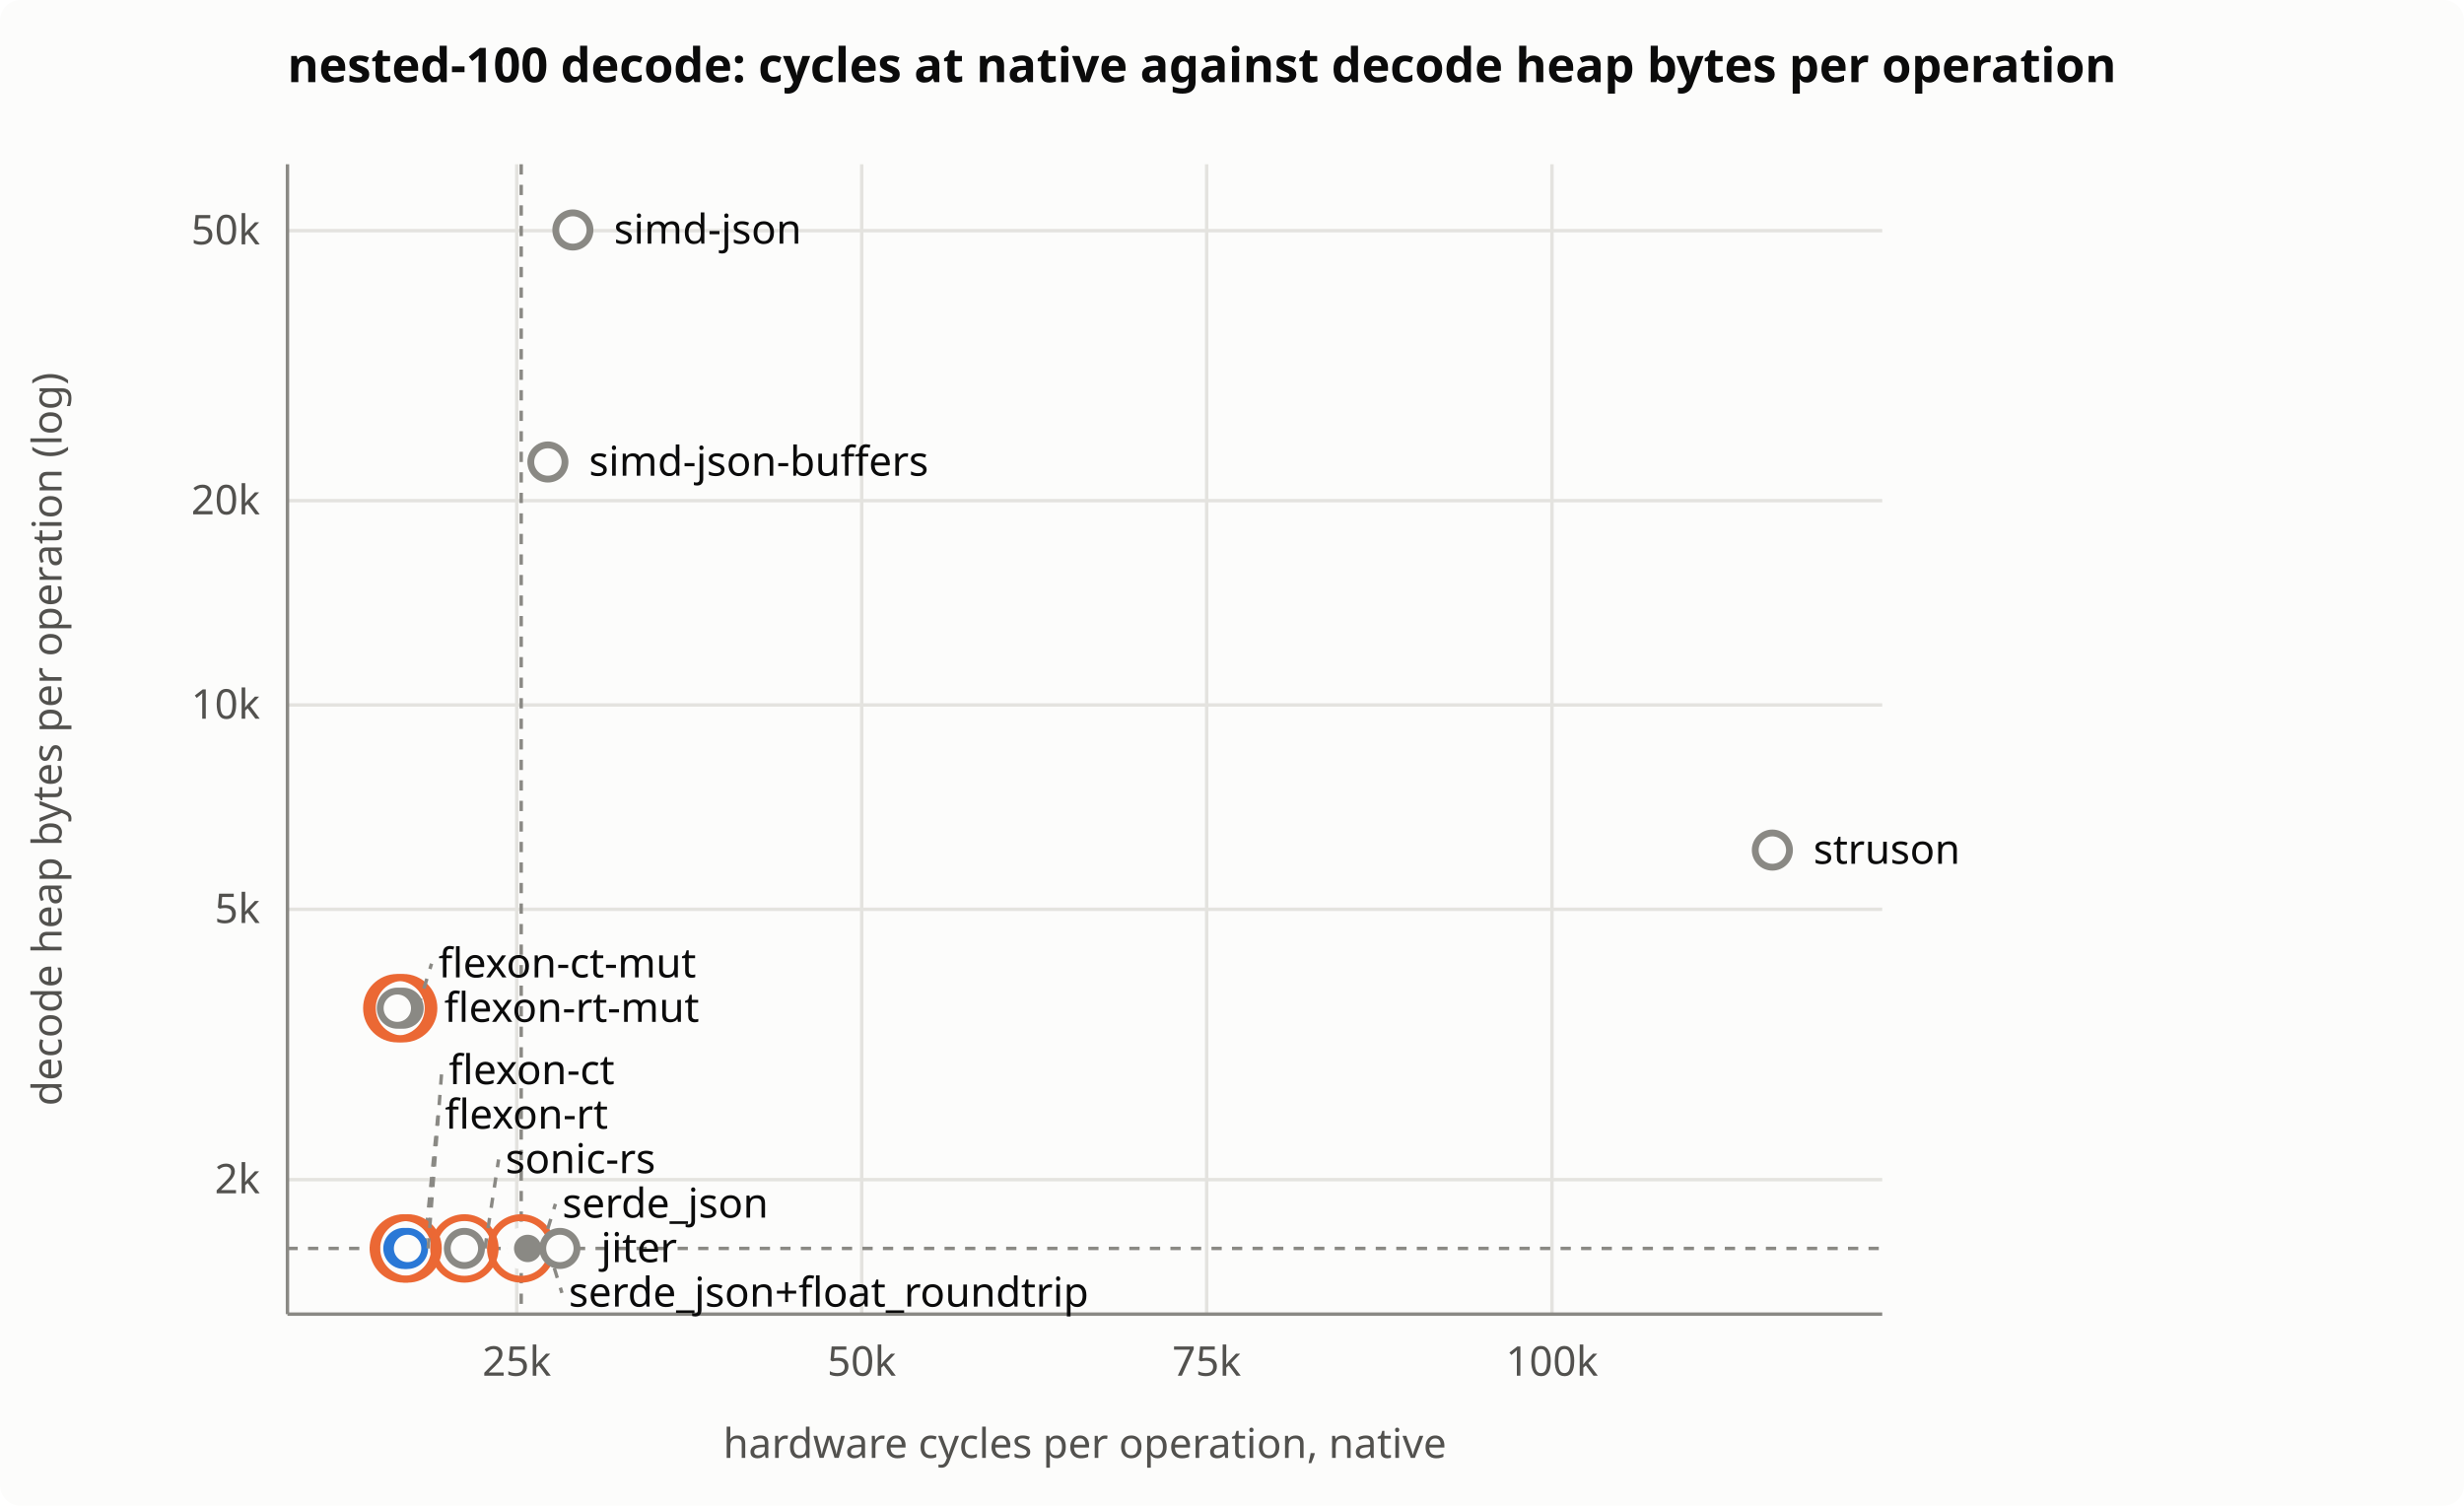
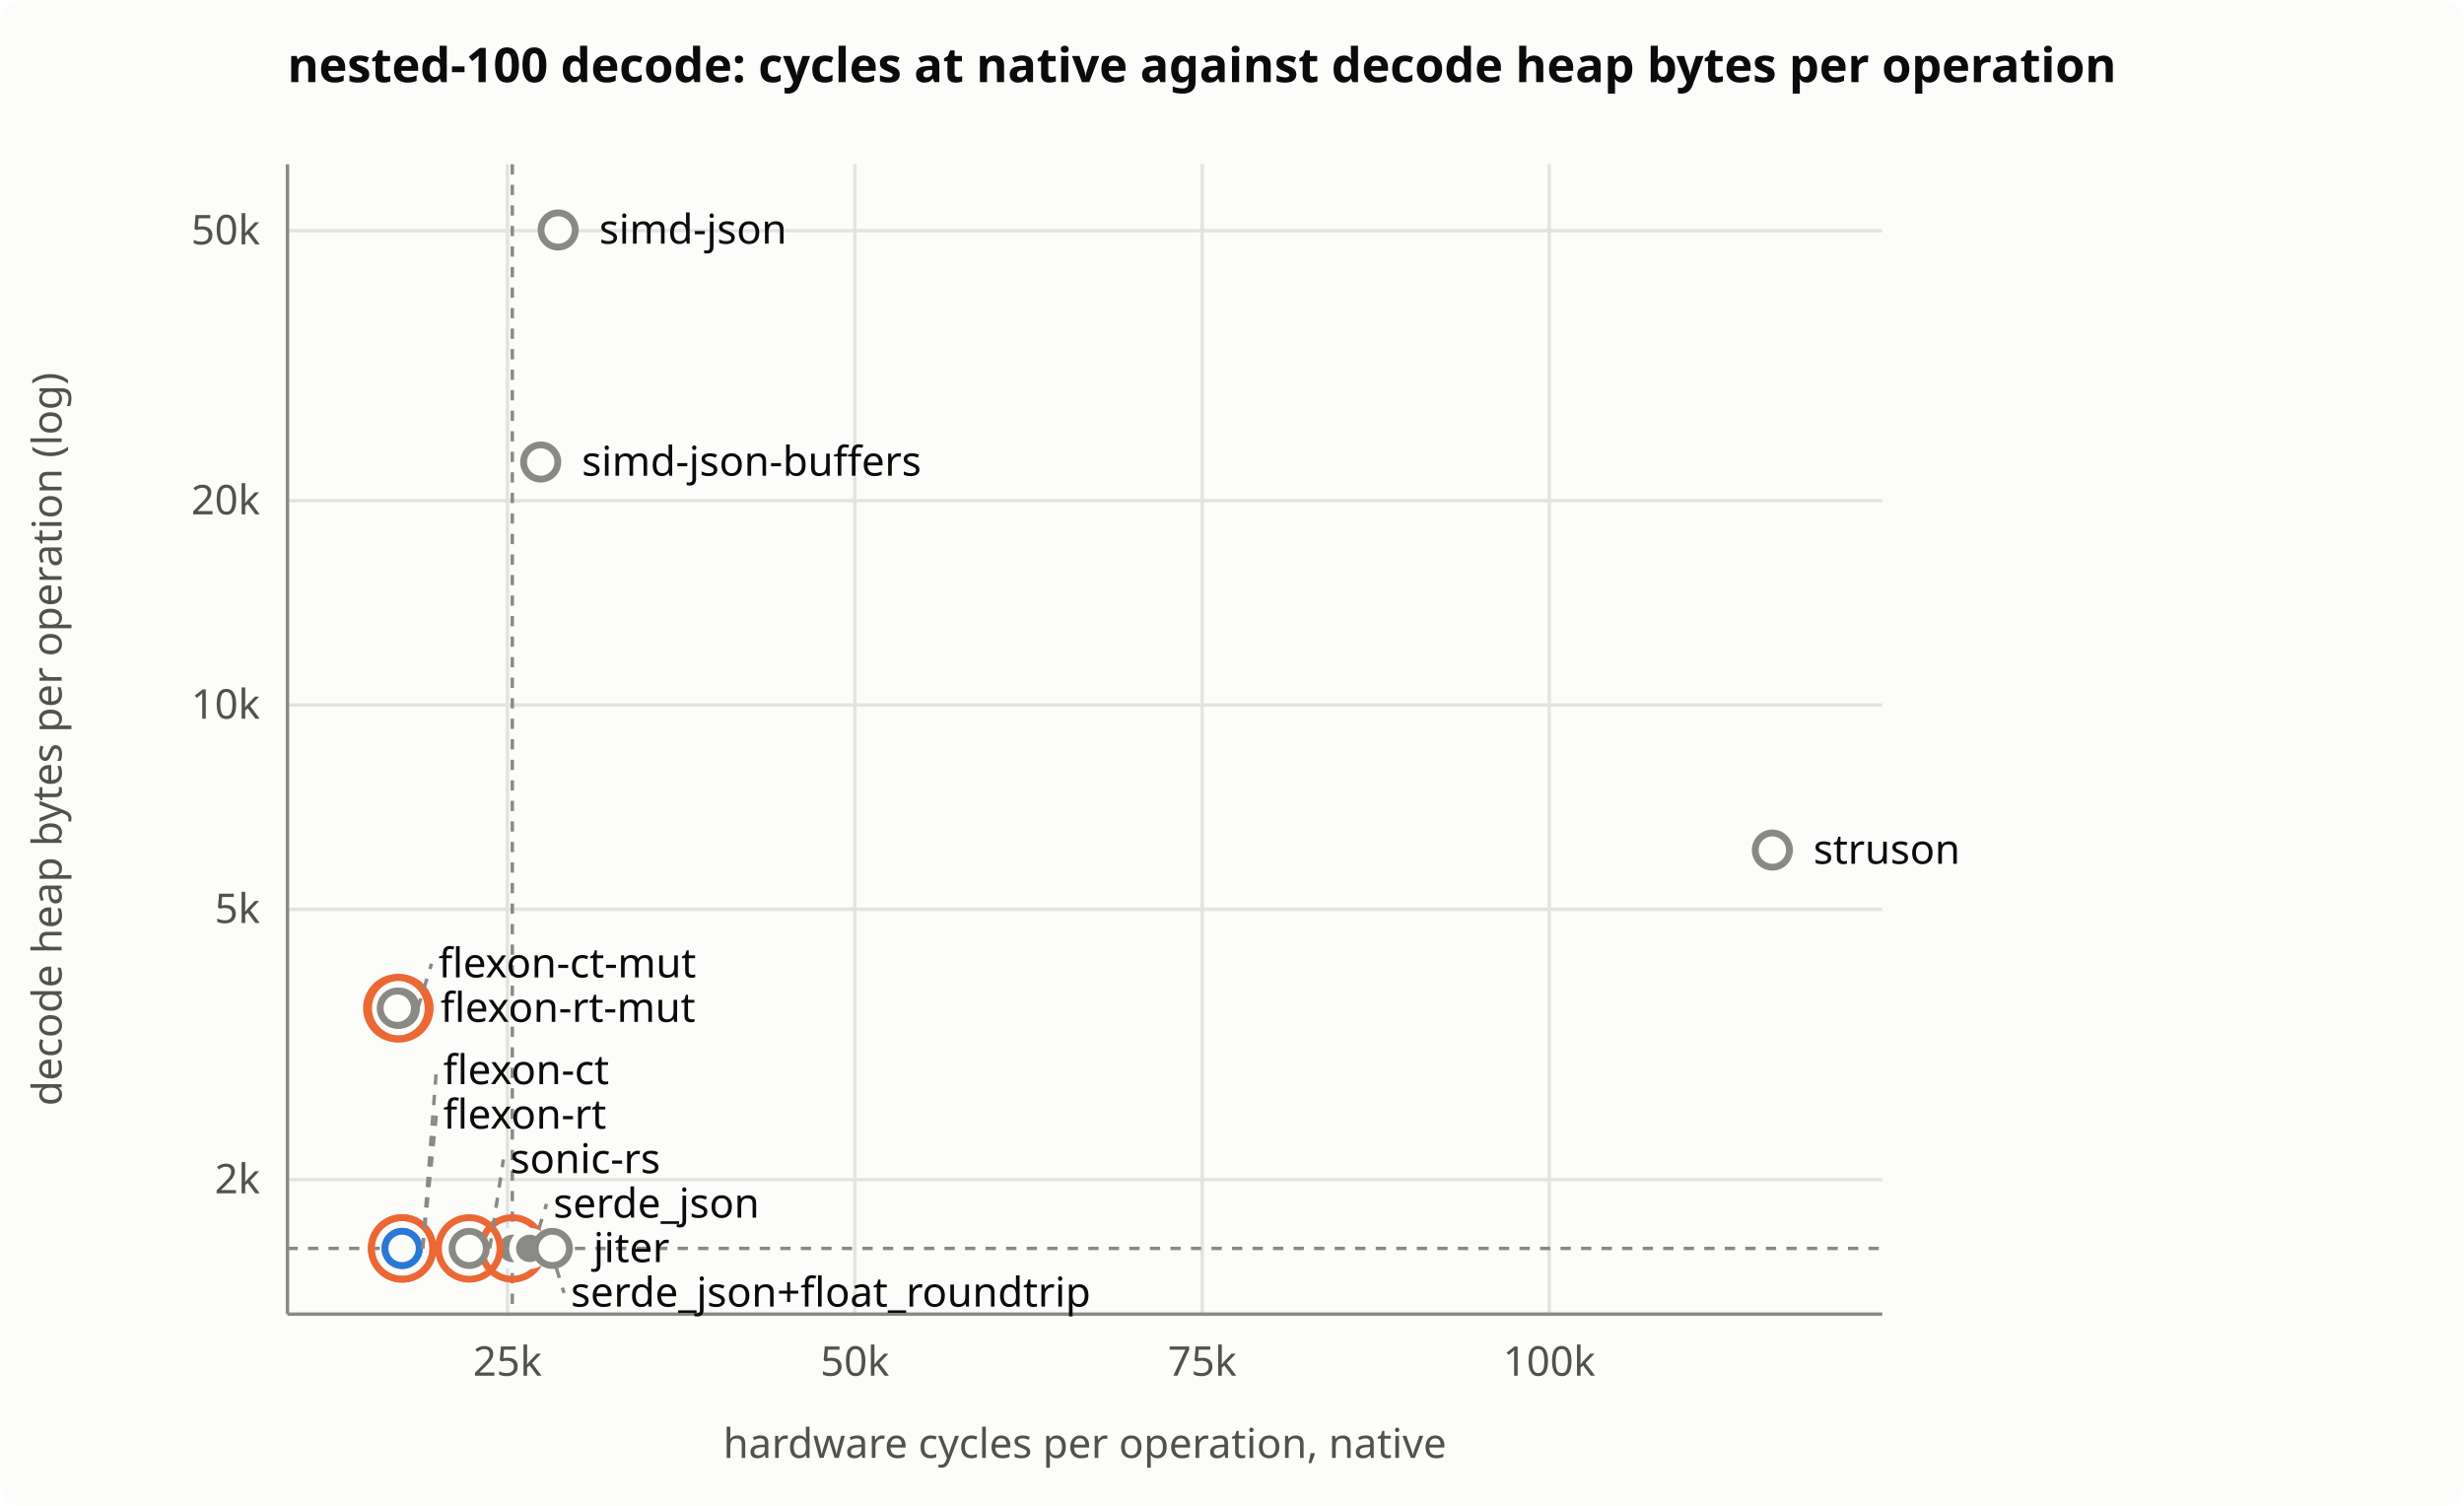
<svg xmlns="http://www.w3.org/2000/svg" viewBox="0 0 720 440" width="720" height="440" role="img" aria-label="nested-100 decode: cycles at native against decode heap bytes per operation">
  <style>
.bg{fill:#fcfcfb}.ink{fill:#0b0b0b}.ink2{fill:#52514e}.grid{stroke:#e4e3df;stroke-width:1}
.axis{stroke:#8a8984;stroke-width:1}.ref{stroke:#8a8984;stroke-width:1;stroke-dasharray:3 3}
.front{stroke:#2a78d6;stroke-width:2;fill:none}
.on{fill:#2a78d6;stroke:#fcfcfb;stroke-width:2}.off{fill:#8a8984;stroke:#fcfcfb;stroke-width:2}
.on.hollow{fill:#fcfcfb;stroke:#2a78d6}.off.hollow{fill:#fcfcfb;stroke:#8a8984}
.ring{fill:none;stroke:#eb6834;stroke-width:2}
text{font-family:system-ui,'Segoe UI',sans-serif;font-size:12px}
.title{font-size:14px;font-weight:600}
@media (prefers-color-scheme:dark){
.bg{fill:#1a1a19}.ink{fill:#f0efec}.ink2{fill:#c3c2b7}.grid{stroke:#2e2e2c}.axis,.ref{stroke:#7a7974}
.front{stroke:#3987e5}.on{fill:#3987e5;stroke:#1a1a19}.off{fill:#7a7974;stroke:#1a1a19}
.on.hollow{fill:#1a1a19;stroke:#3987e5}.off.hollow{fill:#1a1a19;stroke:#7a7974}.ring{stroke:#d95926}}
</style>
  <rect class="bg" width="720" height="440" rx="6" />
  <text class="ink title" x="84" y="24">nested-100 decode: cycles at native against decode heap bytes per operation</text>
-   <line class="grid" x1="151.0" y1="48" x2="151.0" y2="384.0" />
-   <text class="ink2" x="151.0" y="402.0" text-anchor="middle">25k</text>
-   <line class="grid" x1="251.8" y1="48" x2="251.8" y2="384.0" />
-   <text class="ink2" x="251.8" y="402.0" text-anchor="middle">50k</text>
-   <line class="grid" x1="352.6" y1="48" x2="352.6" y2="384.0" />
-   <text class="ink2" x="352.6" y="402.0" text-anchor="middle">75k</text>
-   <line class="grid" x1="453.5" y1="48" x2="453.5" y2="384.0" />
-   <text class="ink2" x="453.5" y="402.0" text-anchor="middle">100k</text>
+   <line class="grid" x1="148.3" y1="48" x2="148.3" y2="384.0" />
+   <text class="ink2" x="148.3" y="402.0" text-anchor="middle">25k</text>
+   <line class="grid" x1="249.8" y1="48" x2="249.8" y2="384.0" />
+   <text class="ink2" x="249.8" y="402.0" text-anchor="middle">50k</text>
+   <line class="grid" x1="351.3" y1="48" x2="351.3" y2="384.0" />
+   <text class="ink2" x="351.3" y="402.0" text-anchor="middle">75k</text>
+   <line class="grid" x1="452.7" y1="48" x2="452.7" y2="384.0" />
+   <text class="ink2" x="452.7" y="402.0" text-anchor="middle">100k</text>
  <line class="grid" x1="84" y1="344.7" x2="550.0" y2="344.7" />
  <text class="ink2" x="76.0" y="348.7" text-anchor="end">2k</text>
  <line class="grid" x1="84" y1="265.7" x2="550.0" y2="265.7" />
  <text class="ink2" x="76.0" y="269.7" text-anchor="end">5k</text>
  <line class="grid" x1="84" y1="206.0" x2="550.0" y2="206.0" />
  <text class="ink2" x="76.0" y="210.0" text-anchor="end">10k</text>
  <line class="grid" x1="84" y1="146.3" x2="550.0" y2="146.3" />
  <text class="ink2" x="76.0" y="150.3" text-anchor="end">20k</text>
  <line class="grid" x1="84" y1="67.4" x2="550.0" y2="67.4" />
  <text class="ink2" x="76.0" y="71.4" text-anchor="end">50k</text>
  <line class="axis" x1="84" y1="384.0" x2="550.0" y2="384.0" />
  <line class="axis" x1="84" y1="48" x2="84" y2="384.0" />
  <text class="ink2" x="317.0" y="426.0" text-anchor="middle">hardware cycles per operation, native</text>
  <text class="ink2" transform="translate(18 216.0) rotate(-90)" text-anchor="middle">decode heap bytes per operation (log)</text>
-   <line class="ref" x1="152.3" y1="48" x2="152.3" y2="384.0" />
+   <line class="ref" x1="149.7" y1="48" x2="149.7" y2="384.0" />
  <line class="ref" x1="84" y1="364.8" x2="550.0" y2="364.8" />
-   <path class="front" d="M118.0,364.8 H119.1 V364.8" />
-   <circle class="off hollow" cx="167.4" cy="67.2" r="5" />
-   <text class="ink" x="179.4" y="71.2">simd-json</text>
-   <circle class="off hollow" cx="160.1" cy="135.0" r="5" />
-   <text class="ink" x="172.1" y="139.0">simd-json-buffers</text>
+   <path class="front" d="M117.5,364.8 H117.5 V364.8" />
+   <circle class="off hollow" cx="163.1" cy="67.2" r="5" />
+   <text class="ink" x="175.1" y="71.2">simd-json</text>
+   <circle class="off hollow" cx="158.0" cy="135.0" r="5" />
+   <text class="ink" x="170.0" y="139.0">simd-json-buffers</text>
  <circle class="off hollow" cx="517.9" cy="248.4" r="5" />
  <text class="ink" x="529.9" y="252.4">struson</text>
-   <circle class="off hollow" cx="117.8" cy="294.6" r="5" />
-   <circle class="ring" cx="117.8" cy="294.6" r="9" />
-   <text class="ink" x="129.8" y="298.6">flexon-rt-mut</text>
+   <circle class="off hollow" cx="116.7" cy="294.6" r="5" />
+   <circle class="ring" cx="116.7" cy="294.6" r="9" />
+   <text class="ink" x="128.7" y="298.6">flexon-rt-mut</text>
  <circle class="off hollow" cx="116.1" cy="294.6" r="5" />
  <circle class="ring" cx="116.1" cy="294.6" r="9" />
  <line class="ref" x1="122.1" y1="294.6" x2="126.1" y2="281.6" />
  <text class="ink" x="128.1" y="285.6">flexon-ct-mut</text>
-   <circle class="off" cx="152.3" cy="364.8" r="5" />
-   <circle class="ring" cx="152.3" cy="364.8" r="9" />
-   <line class="ref" x1="158.3" y1="364.8" x2="162.3" y2="351.8" />
-   <text class="ink" x="164.3" y="355.8">serde_json</text>
-   <circle class="off" cx="154.2" cy="364.8" r="5" />
-   <line class="ref" x1="160.2" y1="364.8" x2="164.2" y2="377.8" />
-   <text class="ink" x="166.2" y="381.8">serde_json+float_roundtrip</text>
-   <circle class="off hollow" cx="135.7" cy="364.8" r="5" />
-   <circle class="ring" cx="135.7" cy="364.8" r="9" />
-   <line class="ref" x1="141.7" y1="364.8" x2="145.7" y2="338.8" />
-   <text class="ink" x="147.7" y="342.8">sonic-rs</text>
-   <circle class="on hollow" cx="118.0" cy="364.8" r="5" />
-   <circle class="ring" cx="118.0" cy="364.8" r="9" />
-   <line class="ref" x1="124.0" y1="364.8" x2="128.0" y2="325.8" />
-   <text class="ink" x="130.0" y="329.8">flexon-rt</text>
-   <circle class="on hollow" cx="119.1" cy="364.8" r="5" />
-   <circle class="ring" cx="119.1" cy="364.8" r="9" />
-   <line class="ref" x1="125.1" y1="364.8" x2="129.1" y2="312.8" />
-   <text class="ink" x="131.1" y="316.8">flexon-ct</text>
-   <circle class="off hollow" cx="163.6" cy="364.8" r="5" />
-   <text class="ink" x="175.6" y="368.8">jiter</text>
+   <circle class="off" cx="149.7" cy="364.8" r="5" />
+   <circle class="ring" cx="149.7" cy="364.8" r="9" />
+   <line class="ref" x1="155.7" y1="364.8" x2="159.7" y2="351.8" />
+   <text class="ink" x="161.7" y="355.8">serde_json</text>
+   <circle class="off" cx="154.8" cy="364.8" r="5" />
+   <line class="ref" x1="160.8" y1="364.8" x2="164.8" y2="377.8" />
+   <text class="ink" x="166.8" y="381.8">serde_json+float_roundtrip</text>
+   <circle class="off hollow" cx="137.1" cy="364.8" r="5" />
+   <circle class="ring" cx="137.1" cy="364.8" r="9" />
+   <line class="ref" x1="143.1" y1="364.8" x2="147.1" y2="338.8" />
+   <text class="ink" x="149.1" y="342.8">sonic-rs</text>
+   <circle class="on hollow" cx="117.5" cy="364.8" r="5" />
+   <circle class="ring" cx="117.5" cy="364.8" r="9" />
+   <line class="ref" x1="123.5" y1="364.8" x2="127.5" y2="325.8" />
+   <text class="ink" x="129.5" y="329.8">flexon-rt</text>
+   <circle class="on hollow" cx="117.5" cy="364.8" r="5" />
+   <circle class="ring" cx="117.5" cy="364.8" r="9" />
+   <line class="ref" x1="123.5" y1="364.8" x2="127.5" y2="312.8" />
+   <text class="ink" x="129.5" y="316.8">flexon-ct</text>
+   <circle class="off hollow" cx="161.4" cy="364.8" r="5" />
+   <text class="ink" x="173.4" y="368.8">jiter</text>
</svg>
